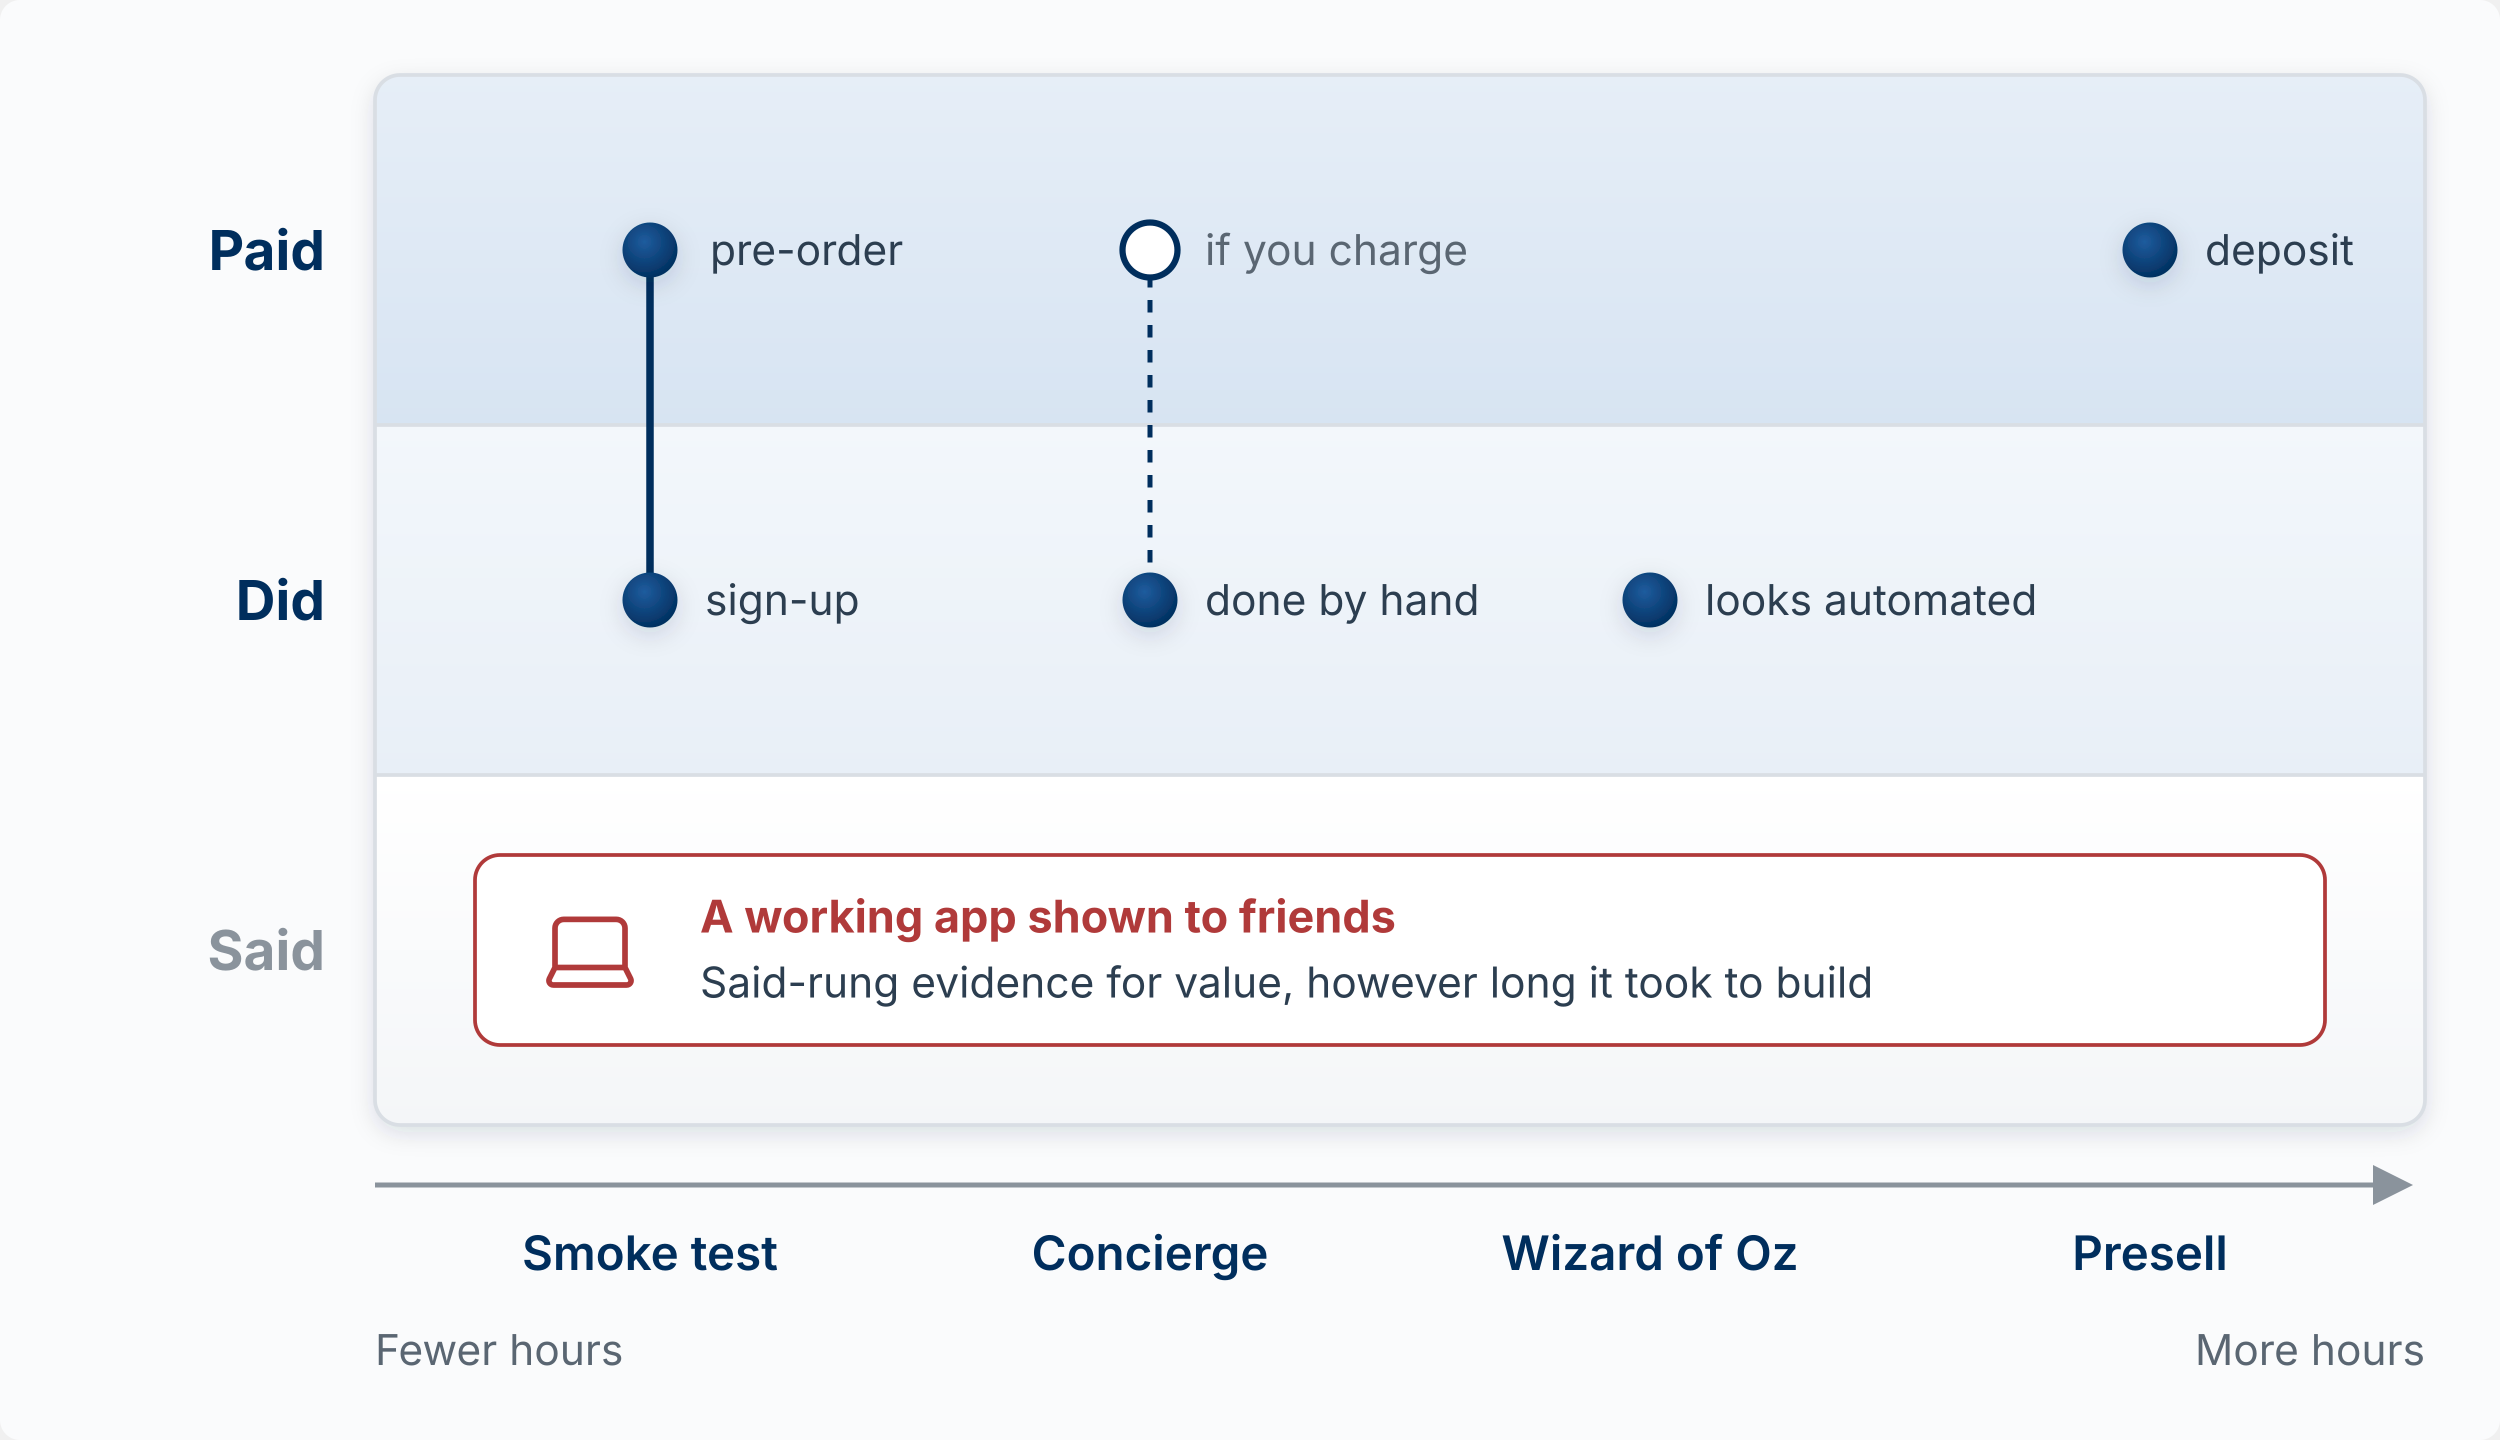
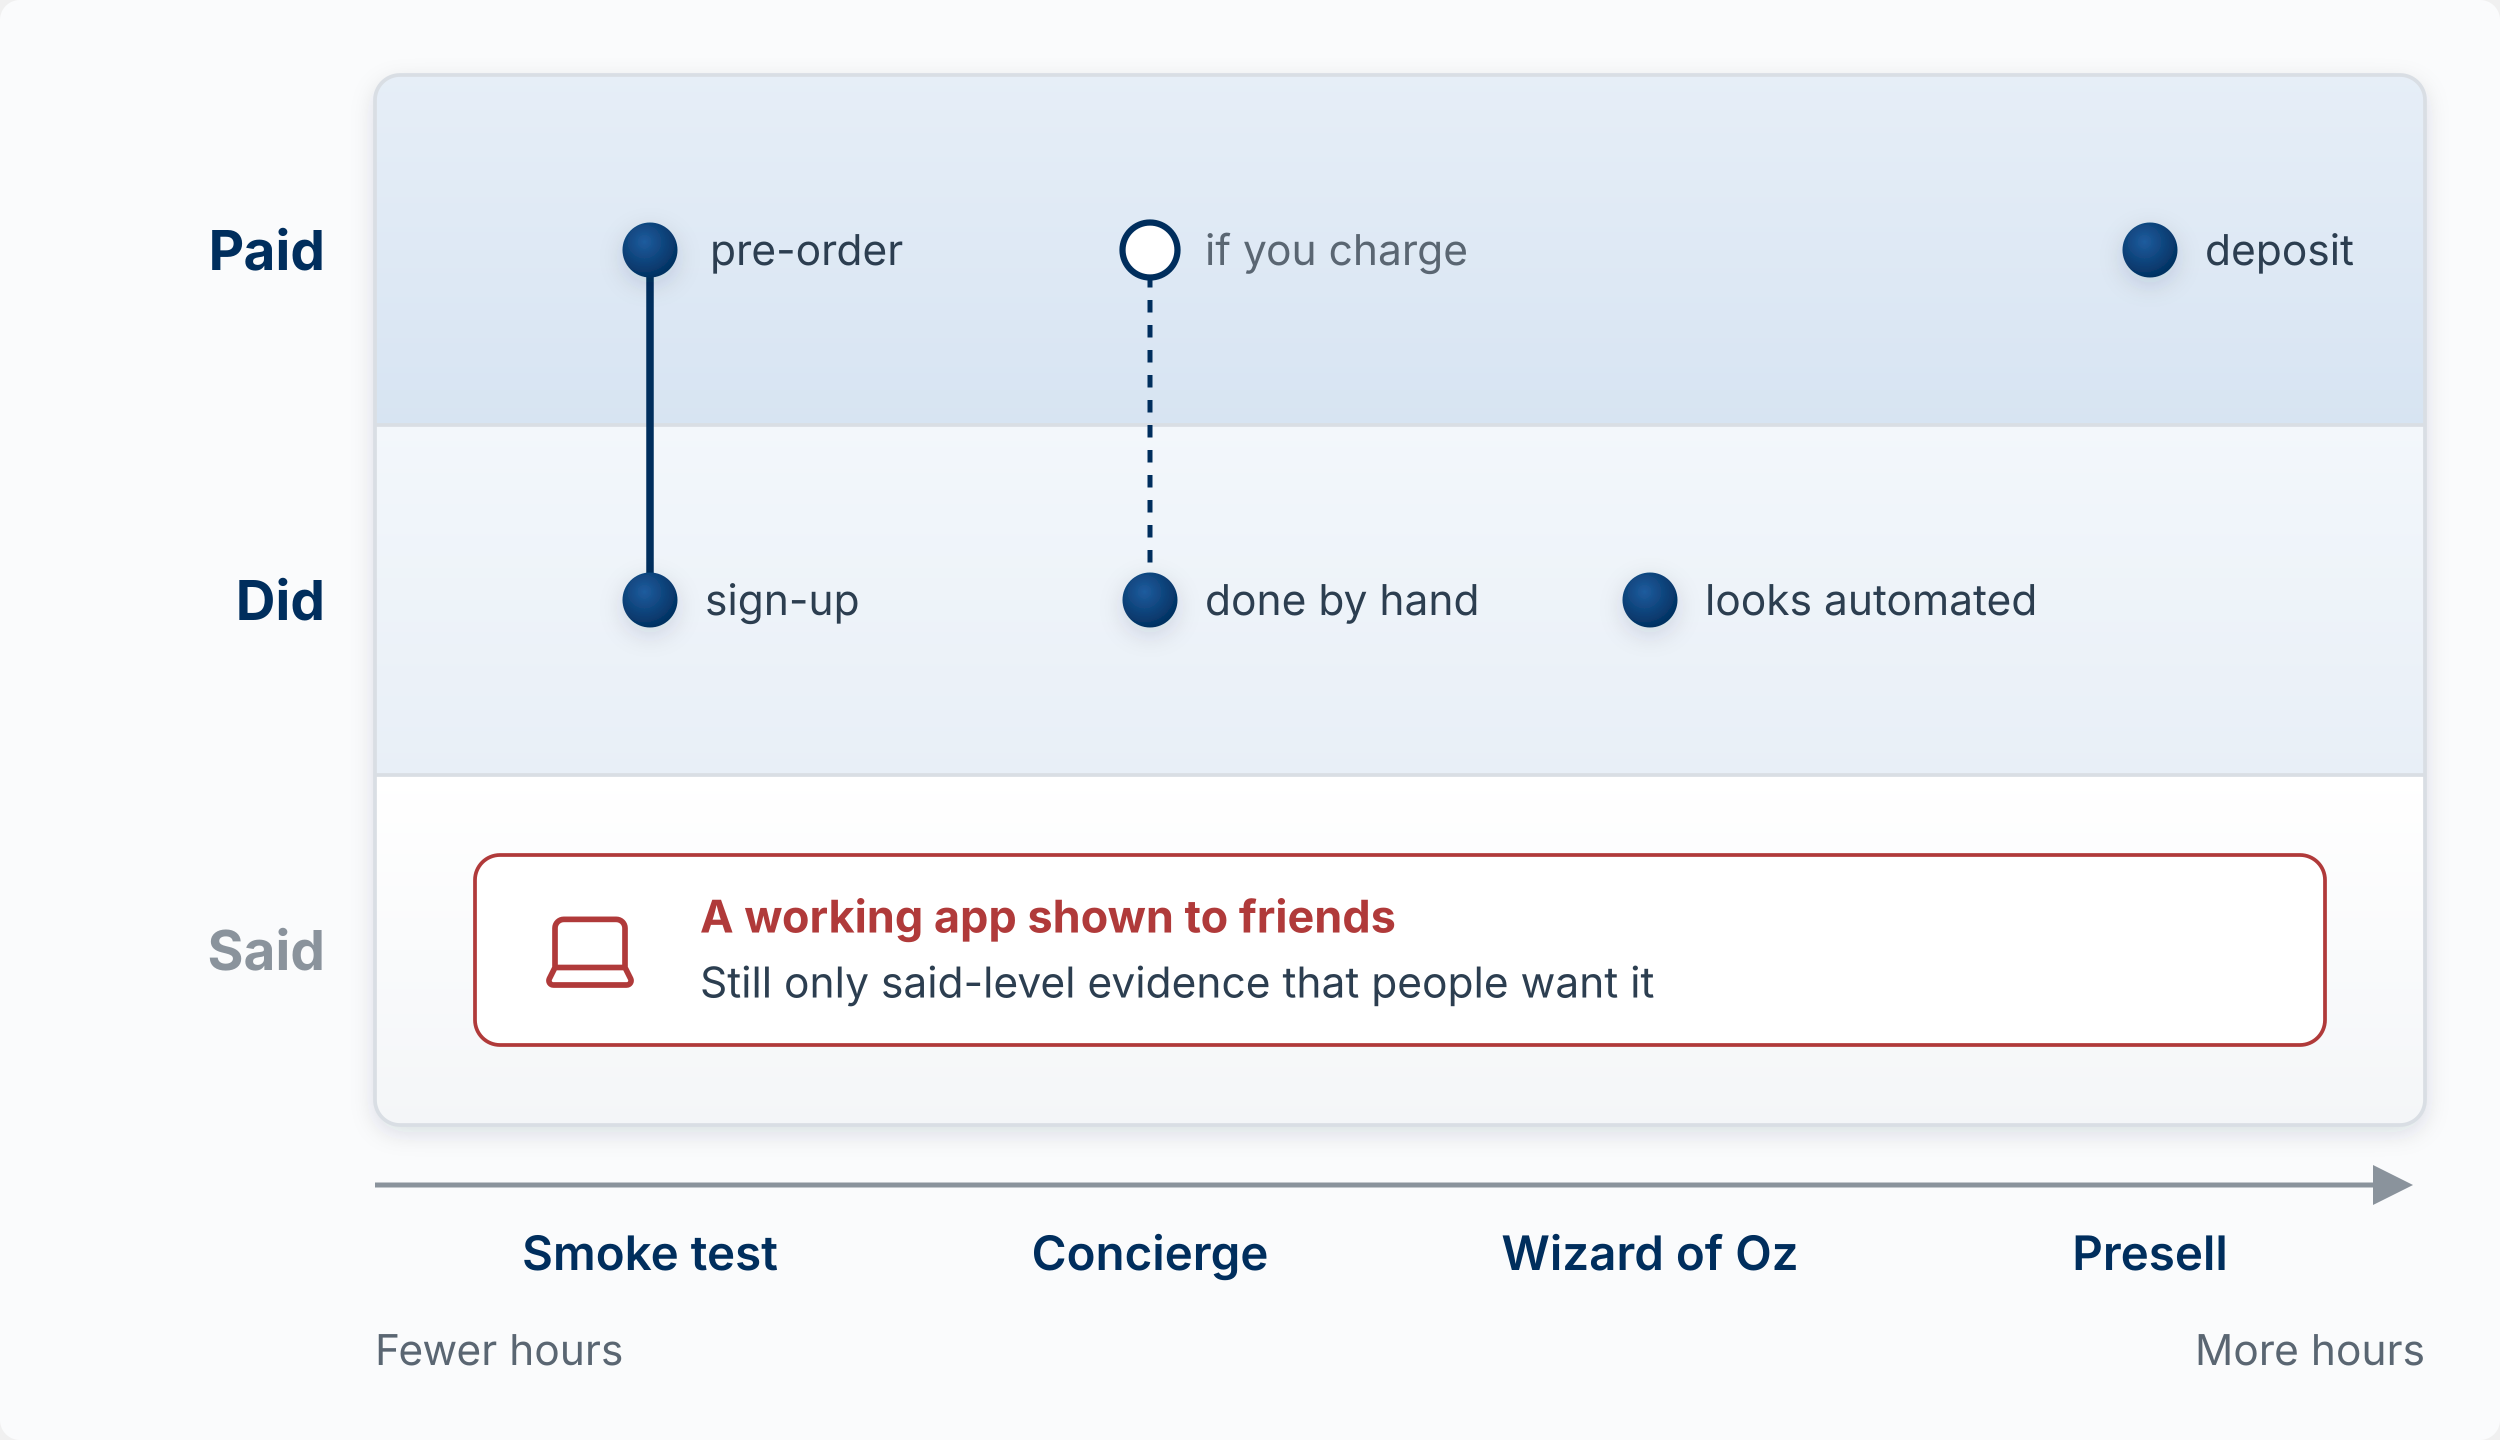
<svg xmlns="http://www.w3.org/2000/svg" viewBox="0 0 1000 576" role="img" aria-labelledby="t d" font-family="Inter, 'Helvetica Neue', Helvetica, Arial, sans-serif">
  <defs>
    <linearGradient id="gPaid" x1="0" y1="0" x2="0" y2="1">
      <stop offset="0%" stop-color="#E6EEF7" />
      <stop offset="100%" stop-color="#D7E4F2" />
    </linearGradient>
    <linearGradient id="gDid" x1="0" y1="0" x2="0" y2="1">
      <stop offset="0%" stop-color="#F3F7FB" />
      <stop offset="100%" stop-color="#E8EFF7" />
    </linearGradient>
    <linearGradient id="gSaid" x1="0" y1="0" x2="0" y2="1">
      <stop offset="0%" stop-color="#FFFFFF" />
      <stop offset="100%" stop-color="#F4F6F8" />
    </linearGradient>
    <radialGradient id="gDot" cx="0.4" cy="0.35" r="0.7">
      <stop offset="0%" stop-color="#1F5C9E" />
      <stop offset="100%" stop-color="#002E5D" />
    </radialGradient>
    <filter id="sh" filterUnits="userSpaceOnUse" x="0" y="0" width="1000" height="620">
      <feDropShadow dx="0" dy="3" stdDeviation="5" flood-color="#0A2E4D" flood-opacity="0.14" />
    </filter>
    <marker id="ax" viewBox="0 0 10 10" refX="8" refY="5" markerWidth="8" markerHeight="8" orient="auto-start-reverse">
      <path d="M0,0 L10,5 L0,10 z" fill="#8A939C" />
    </marker>
  </defs>
  <rect x="0" y="0" width="1000" height="576" rx="8" fill="#FAFBFC" />
  <rect x="150" y="30" width="820" height="420" rx="10" fill="#FAFBFC" filter="url(#sh)" />
  <path d="M160,30 H960 a10,10 0 0 1 10,10 V170 H150 V40 a10,10 0 0 1 10,-10 Z" fill="url(#gPaid)" />
  <rect x="150" y="170" width="820" height="140" fill="url(#gDid)" />
  <path d="M150,310 H970 V440 a10,10 0 0 1 -10,10 H160 a10,10 0 0 1 -10,-10 Z" fill="url(#gSaid)" />
  <line x1="150" y1="170" x2="970" y2="170" stroke="#D9DEE4" stroke-width="1.5" />
  <line x1="150" y1="310" x2="970" y2="310" stroke="#D9DEE4" stroke-width="1.5" />
  <rect x="150" y="30" width="820" height="420" rx="10" fill="none" stroke="#D9DEE4" stroke-width="1.5" />
  <text x="130" y="108" text-anchor="end" font-size="22" font-weight="700" fill="#002E5D">Paid</text>
  <text x="130" y="248" text-anchor="end" font-size="22" font-weight="700" fill="#002E5D">Did</text>
  <text x="130" y="388" text-anchor="end" font-size="22" font-weight="700" fill="#8A939C">Said</text>
  <line x1="260" y1="100" x2="260" y2="240" stroke="#002E5D" stroke-width="3" />
  <circle cx="260" cy="100" r="11" fill="url(#gDot)" filter="url(#sh)" />
  <circle cx="260" cy="240" r="11" fill="url(#gDot)" filter="url(#sh)" />
  <text x="284" y="106" font-size="17" fill="#2C3E50">pre-order</text>
  <text x="282" y="246" font-size="17" fill="#2C3E50">sign-up</text>
  <line x1="460" y1="100" x2="460" y2="240" stroke="#002E5D" stroke-width="2" stroke-dasharray="5 5" />
  <circle cx="460" cy="100" r="11" fill="#FFFFFF" stroke="#002E5D" stroke-width="2.5" />
  <circle cx="460" cy="240" r="11" fill="url(#gDot)" filter="url(#sh)" />
  <text x="482" y="106" font-size="17" fill="#5A6672">if you charge</text>
  <text x="482" y="246" font-size="17" fill="#2C3E50">done by hand</text>
  <circle cx="660" cy="240" r="11" fill="url(#gDot)" filter="url(#sh)" />
  <text x="682" y="246" font-size="17" fill="#2C3E50">looks automated</text>
  <circle cx="860" cy="100" r="11" fill="url(#gDot)" filter="url(#sh)" />
  <text x="882" y="106" font-size="17" fill="#2C3E50">deposit</text>
  <rect x="190" y="342" width="740" height="76" rx="10" fill="#FFFFFF" stroke="#B03A3A" stroke-width="1.5" />
  <g transform="translate(215,359) scale(1.75)" fill="none" stroke="#B03A3A" stroke-width="1.3" stroke-linecap="round" stroke-linejoin="round">
    <path d="M20 16V7a2 2 0 0 0-2-2H6a2 2 0 0 0-2 2v9m16 0H4m16 0 1.28 2.55a1 1 0 0 1-.9 1.45H3.62a1 1 0 0 1-.9-1.45L4 16" />
  </g>
  <text x="280" y="373" font-size="18" font-weight="700" fill="#B03A3A">A working app shown to friends</text>
-   <text x="280" y="399" font-size="17" fill="#2C3E50">Said-rung evidence for value, however long it took to build</text>
+   <text x="280" y="399" font-size="17" fill="#2C3E50">Still only said-level evidence that people want it</text>
  <line x1="150" y1="474" x2="962" y2="474" stroke="#8A939C" stroke-width="2" marker-end="url(#ax)" />
  <text x="260" y="508" text-anchor="middle" font-size="19" font-weight="600" fill="#002E5D">Smoke test</text>
  <text x="460" y="508" text-anchor="middle" font-size="19" font-weight="600" fill="#002E5D">Concierge</text>
  <text x="660" y="508" text-anchor="middle" font-size="19" font-weight="600" fill="#002E5D">Wizard of Oz</text>
  <text x="860" y="508" text-anchor="middle" font-size="19" font-weight="600" fill="#002E5D">Presell</text>
  <text x="150" y="546" font-size="17" fill="#5A6672">Fewer hours</text>
  <text x="970" y="546" text-anchor="end" font-size="17" fill="#5A6672">More hours</text>
</svg>
